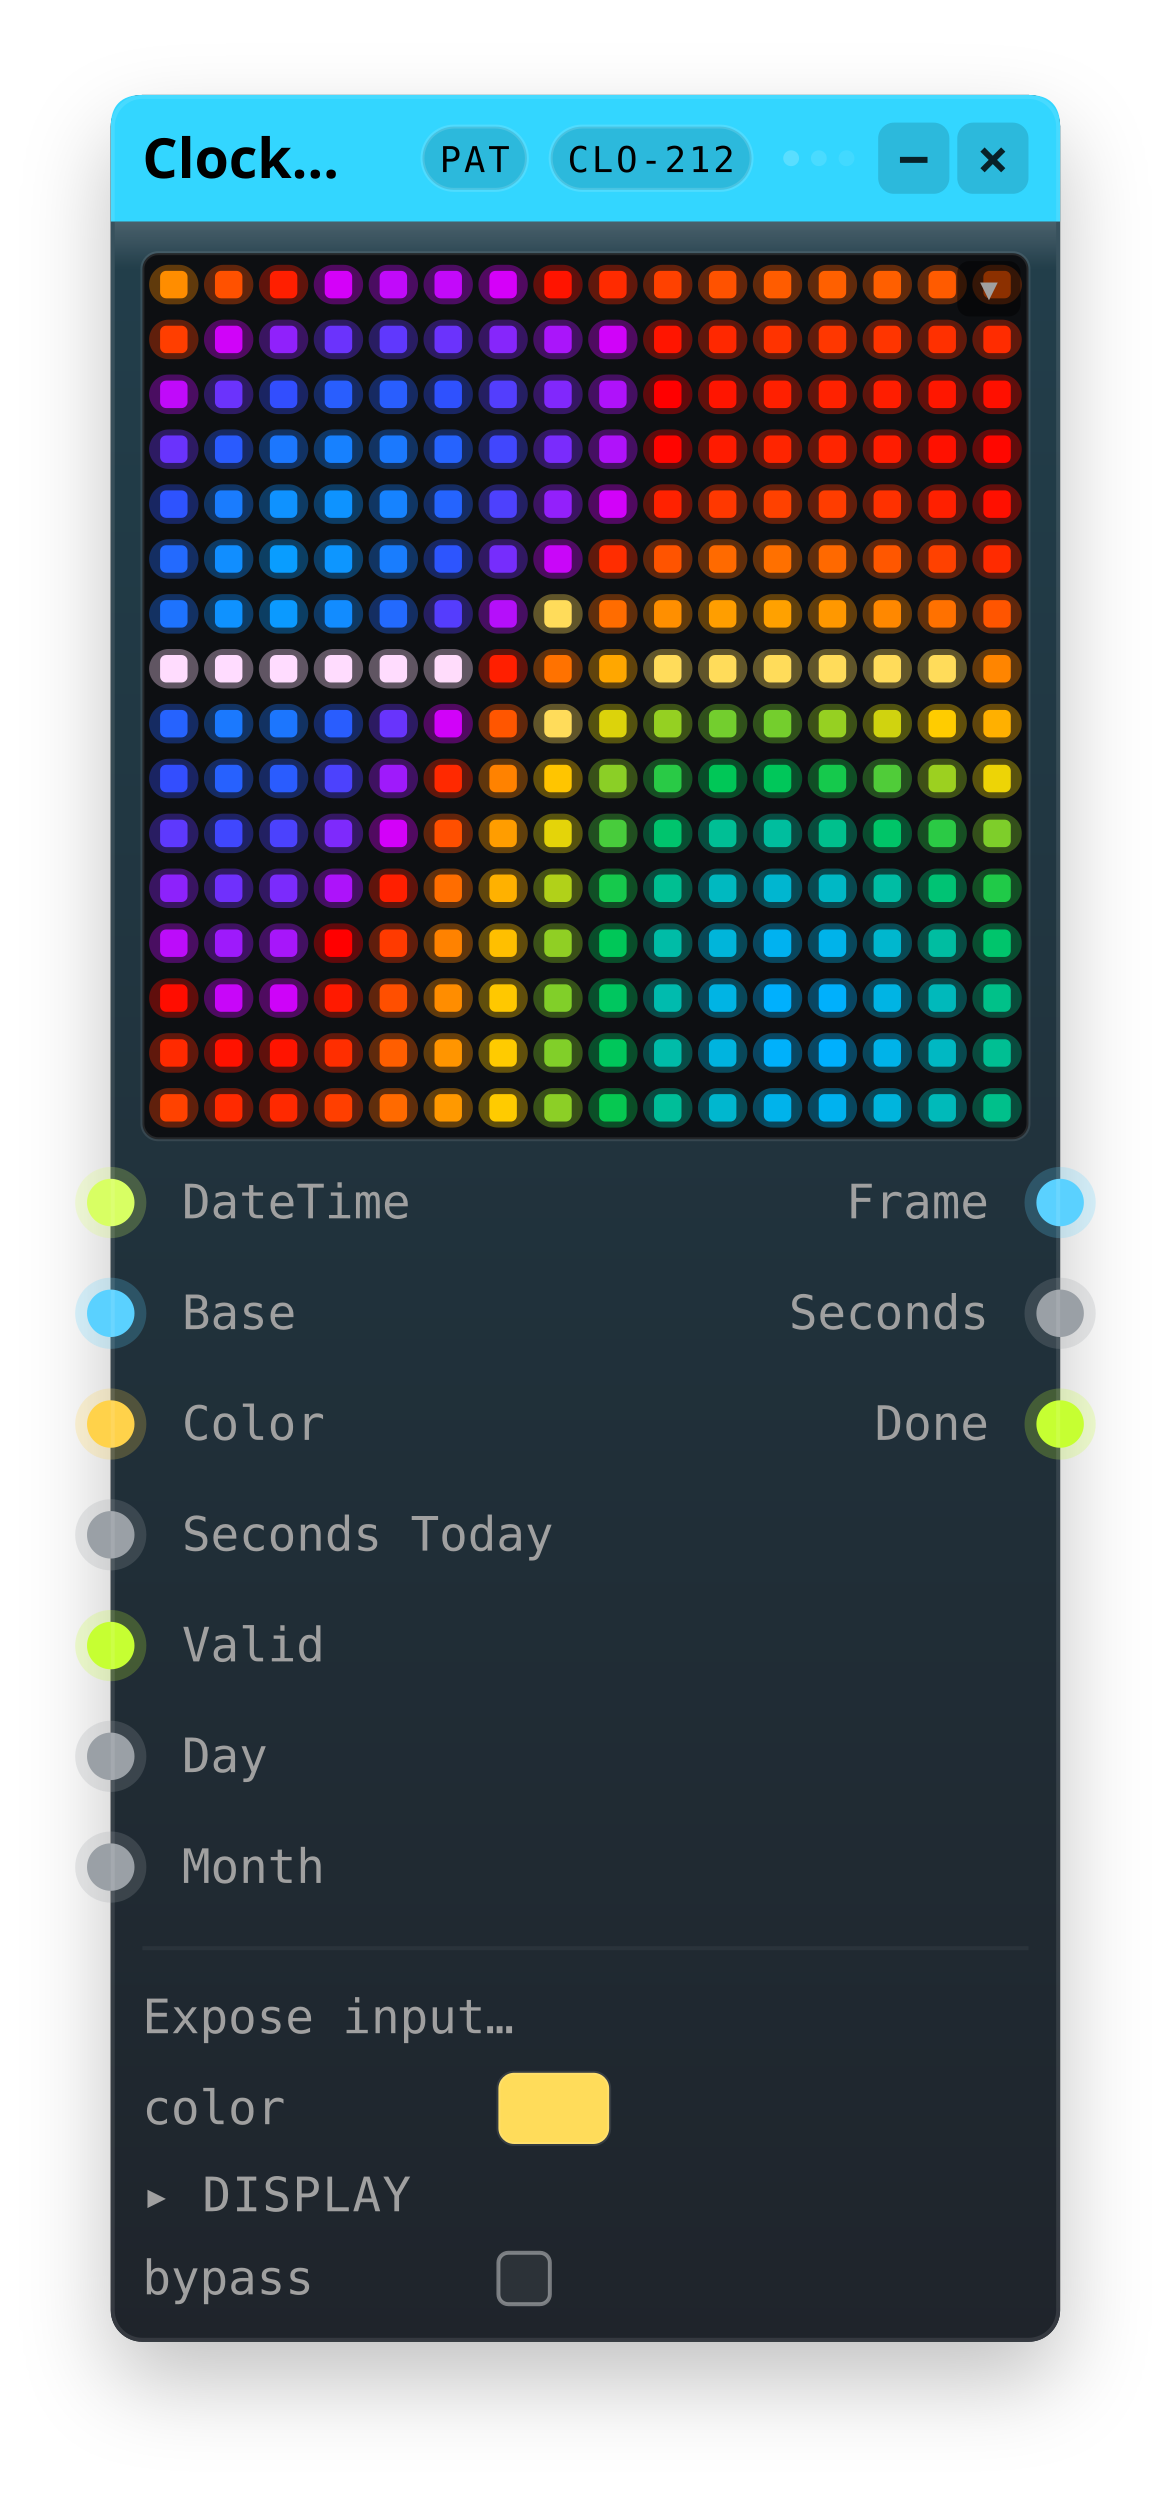
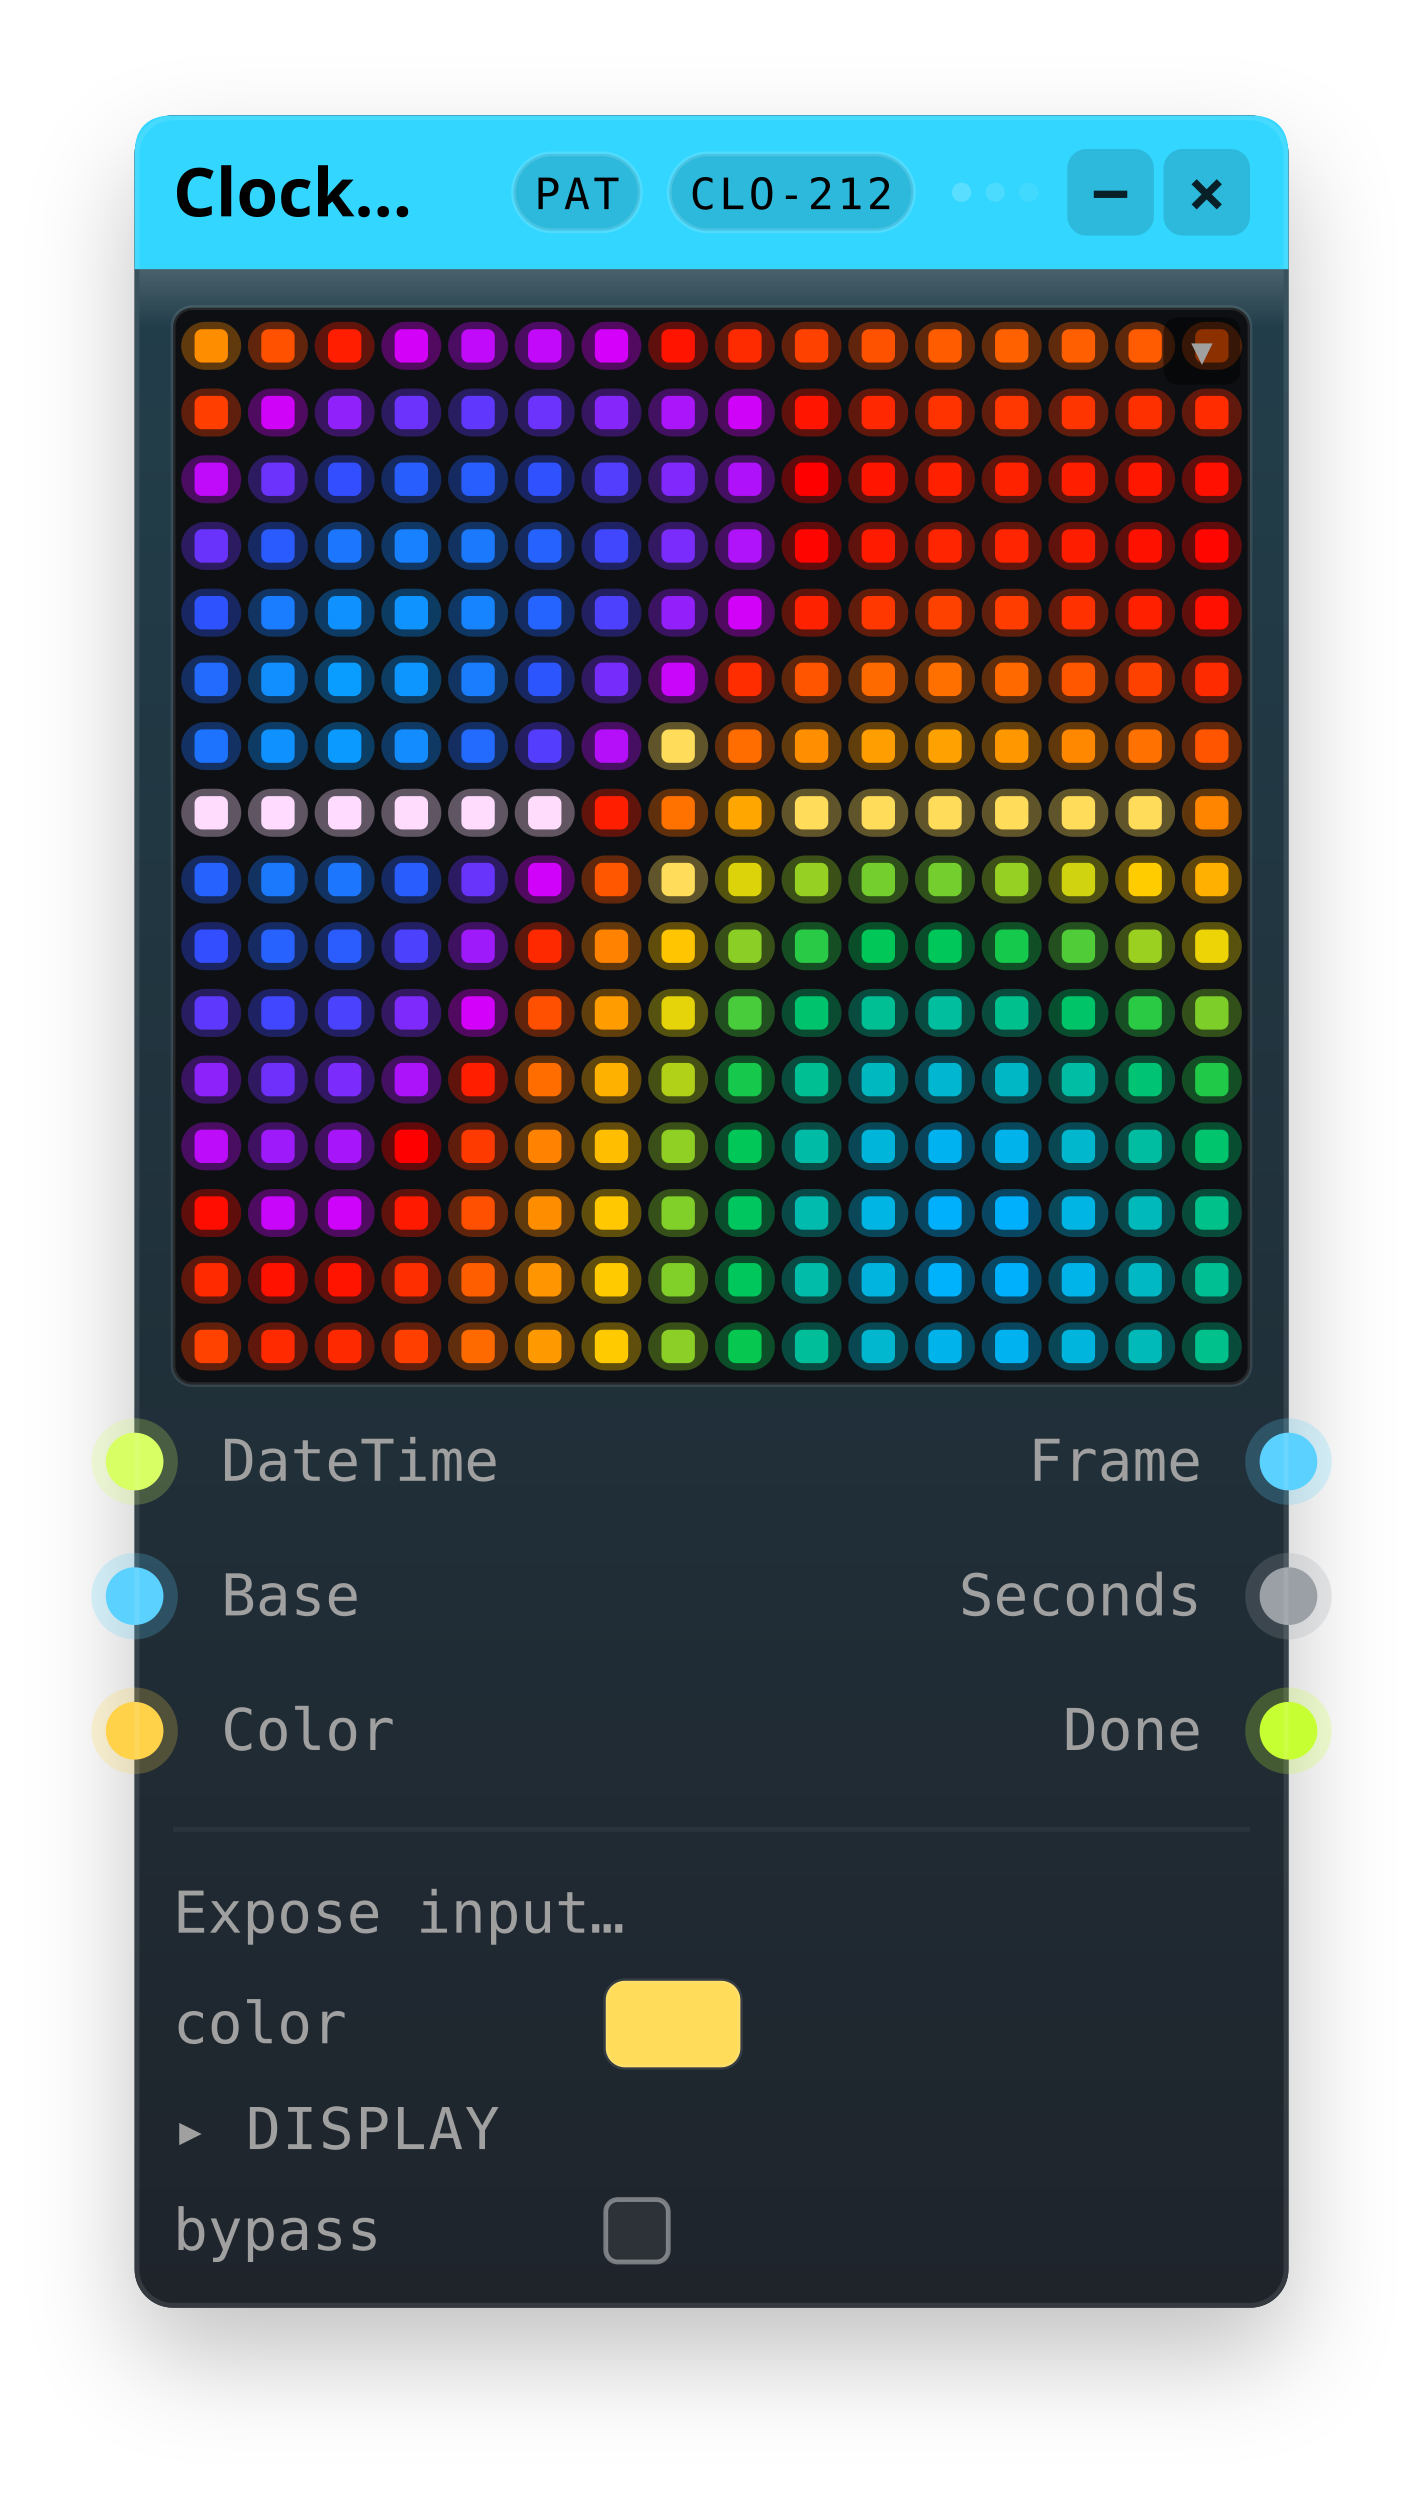
- <svg xmlns="http://www.w3.org/2000/svg" viewBox="0 0 296 632" width="296" height="632" role="img" aria-label="Clock Display node">
+ <svg xmlns="http://www.w3.org/2000/svg" viewBox="0 0 296 520" width="296" height="520" role="img" aria-label="Clock Display node">
  <defs>
    <filter id="shadow" x="-20%" y="-20%" width="140%" height="160%">
      <feDropShadow dx="0" dy="10" stdDeviation="11" flood-color="#000" flood-opacity="0.24" />
    </filter>
    <filter id="grey">
      <feColorMatrix type="saturate" values="0" />
    </filter>
    <linearGradient id="headerGlow" x1="0" y1="0" x2="0" y2="1">
      <stop offset="0" stop-color="#fff" stop-opacity="1" />
      <stop offset="1" stop-color="#fff" stop-opacity="0" />
    </linearGradient>
    <g id="lamp-6.94x6.94">
      <rect x="-2.78" y="-1.53" width="12.49" height="9.99" rx="5.00" fill-opacity="0.34" />
      <rect width="6.94" height="6.94" rx="1.53" />
    </g>
  </defs>
  <g transform="translate(28,24)">
    <defs>
      <linearGradient id="tint-pattern" x1="0" y1="0" x2="0" y2="1">
        <stop offset="0" stop-color="#22404d" />
        <stop offset="1" stop-color="#1f242b" />
      </linearGradient>
    </defs>
-     <rect x="0" y="0" width="240" height="568" rx="8" fill="#1f242b" filter="url(#shadow)" />
-     <rect x="0" y="0" width="240" height="568" rx="8" fill="url(#tint-pattern)" />
+     <rect x="0" y="0" width="240" height="456" rx="8" fill="#1f242b" filter="url(#shadow)" />
+     <rect x="0" y="0" width="240" height="456" rx="8" fill="url(#tint-pattern)" />
    <path d="M0,32 L0,8 Q0,0 8,0 L232,0 Q240,0 240,8 L240,32 Z" fill="#33d6ff" />
    <rect x="1" y="32" width="238" height="12" fill="url(#headerGlow)" opacity="0.18" />
    <text x="8" y="21" font-family="'Audiowide','Trebuchet MS','Arial Black',sans-serif" font-size="14" font-weight="600" fill="#000">Clock…</text>
    <rect x="78.8" y="8" width="26.4" height="16" rx="8" fill="rgba(0,0,0,0.14)" stroke="rgba(255,255,255,0.14)" />
    <text x="92" y="19.5" text-anchor="middle" font-family="'JetBrains Mono','Cascadia Mono','Consolas',monospace" font-size="9" letter-spacing="0.08em" fill="#000">PAT</text>
    <rect x="111.2" y="8" width="50.8" height="16" rx="8" fill="rgba(0,0,0,0.14)" stroke="rgba(255,255,255,0.14)" />
    <text x="136.6" y="19.5" text-anchor="middle" font-family="'JetBrains Mono','Cascadia Mono','Consolas',monospace" font-size="9" letter-spacing="0.08em" fill="#000">CLO-212</text>
    <circle cx="172" cy="16" r="2" fill="rgba(255,255,255,0.96)" opacity="0.2" />
    <circle cx="179" cy="16" r="2" fill="rgba(255,255,255,0.96)" opacity="0.12" />
    <circle cx="186" cy="16" r="2" fill="rgba(255,255,255,0.96)" opacity="0.08" />
    <rect x="194" y="7" width="18" height="18" rx="4" fill="rgba(0,0,0,0.14)" />
    <text x="203" y="20.5" text-anchor="middle" font-family="'JetBrains Mono','Cascadia Mono','Consolas',monospace" font-size="13" font-weight="700" fill="rgba(0,0,0,0.82)">−</text>
    <rect x="214" y="7" width="18" height="18" rx="4" fill="rgba(0,0,0,0.14)" />
    <text x="223" y="20.5" text-anchor="middle" font-family="'JetBrains Mono','Cascadia Mono','Consolas',monospace" font-size="13" font-weight="700" fill="rgba(0,0,0,0.82)">×</text>
    <rect x="8" y="40" width="224" height="224" rx="4" fill="#0d0f12" stroke="rgba(255,255,255,0.1)" />
    <use href="#lamp-6.94x6.94" x="12.47" y="44.47" fill="rgb(255,141,0)" />
    <use href="#lamp-6.94x6.94" x="26.34" y="44.47" fill="rgb(255,81,0)" />
    <use href="#lamp-6.94x6.94" x="40.22" y="44.47" fill="rgb(255,31,0)" />
    <use href="#lamp-6.94x6.94" x="54.09" y="44.47" fill="rgb(212,1,249)" />
    <use href="#lamp-6.94x6.94" x="67.97" y="44.47" fill="rgb(193,10,250)" />
    <use href="#lamp-6.94x6.94" x="81.84" y="44.47" fill="rgb(195,9,250)" />
    <use href="#lamp-6.94x6.94" x="95.72" y="44.47" fill="rgb(213,0,249)" />
    <use href="#lamp-6.94x6.94" x="109.59" y="44.47" fill="rgb(255,20,0)" />
    <use href="#lamp-6.94x6.94" x="123.47" y="44.47" fill="rgb(255,43,0)" />
    <use href="#lamp-6.94x6.94" x="137.34" y="44.47" fill="rgb(255,65,0)" />
    <use href="#lamp-6.94x6.94" x="151.22" y="44.47" fill="rgb(255,82,0)" />
    <use href="#lamp-6.94x6.94" x="165.09" y="44.47" fill="rgb(255,92,0)" />
    <use href="#lamp-6.94x6.94" x="178.97" y="44.47" fill="rgb(255,96,0)" />
    <use href="#lamp-6.94x6.94" x="192.84" y="44.47" fill="rgb(255,95,0)" />
    <use href="#lamp-6.94x6.94" x="206.72" y="44.47" fill="rgb(255,91,0)" />
    <use href="#lamp-6.94x6.94" x="220.59" y="44.47" fill="rgb(255,88,0)" />
    <use href="#lamp-6.94x6.94" x="12.47" y="58.34" fill="rgb(255,62,0)" />
    <use href="#lamp-6.94x6.94" x="26.34" y="58.34" fill="rgb(208,3,249)" />
    <use href="#lamp-6.94x6.94" x="40.22" y="58.34" fill="rgb(144,33,251)" />
    <use href="#lamp-6.94x6.94" x="54.09" y="58.34" fill="rgb(107,51,252)" />
    <use href="#lamp-6.94x6.94" x="67.97" y="58.34" fill="rgb(96,56,253)" />
    <use href="#lamp-6.94x6.94" x="81.84" y="58.34" fill="rgb(107,51,252)" />
    <use href="#lamp-6.94x6.94" x="95.72" y="58.34" fill="rgb(134,38,251)" />
    <use href="#lamp-6.94x6.94" x="109.59" y="58.34" fill="rgb(170,21,250)" />
    <use href="#lamp-6.94x6.94" x="123.47" y="58.34" fill="rgb(208,3,249)" />
    <use href="#lamp-6.94x6.94" x="137.34" y="58.34" fill="rgb(255,21,0)" />
    <use href="#lamp-6.94x6.94" x="151.22" y="58.34" fill="rgb(255,40,0)" />
    <use href="#lamp-6.94x6.94" x="165.09" y="58.34" fill="rgb(255,51,0)" />
    <use href="#lamp-6.94x6.94" x="178.97" y="58.34" fill="rgb(255,55,0)" />
    <use href="#lamp-6.94x6.94" x="192.84" y="58.34" fill="rgb(255,53,0)" />
    <use href="#lamp-6.94x6.94" x="206.72" y="58.34" fill="rgb(255,48,0)" />
    <use href="#lamp-6.94x6.94" x="220.59" y="58.34" fill="rgb(255,44,0)" />
    <use href="#lamp-6.94x6.94" x="12.47" y="72.22" fill="rgb(192,10,250)" />
    <use href="#lamp-6.94x6.94" x="26.34" y="72.22" fill="rgb(107,51,252)" />
    <use href="#lamp-6.94x6.94" x="40.22" y="72.22" fill="rgb(50,78,254)" />
    <use href="#lamp-6.94x6.94" x="54.09" y="72.22" fill="rgb(41,94,254)" />
    <use href="#lamp-6.94x6.94" x="67.97" y="72.22" fill="rgb(41,94,254)" />
    <use href="#lamp-6.94x6.94" x="81.84" y="72.22" fill="rgb(47,81,254)" />
    <use href="#lamp-6.94x6.94" x="95.72" y="72.22" fill="rgb(83,62,253)" />
    <use href="#lamp-6.94x6.94" x="109.59" y="72.22" fill="rgb(129,40,252)" />
    <use href="#lamp-6.94x6.94" x="123.47" y="72.22" fill="rgb(175,18,250)" />
    <use href="#lamp-6.94x6.94" x="137.34" y="72.22" fill="rgb(255,0,0)" />
    <use href="#lamp-6.94x6.94" x="151.22" y="72.22" fill="rgb(255,21,0)" />
    <use href="#lamp-6.94x6.94" x="165.09" y="72.22" fill="rgb(255,32,0)" />
    <use href="#lamp-6.94x6.94" x="178.97" y="72.22" fill="rgb(255,34,0)" />
    <use href="#lamp-6.94x6.94" x="192.84" y="72.22" fill="rgb(255,30,0)" />
    <use href="#lamp-6.94x6.94" x="206.72" y="72.22" fill="rgb(255,23,0)" />
    <use href="#lamp-6.94x6.94" x="220.59" y="72.22" fill="rgb(255,16,0)" />
    <use href="#lamp-6.94x6.94" x="12.47" y="86.09" fill="rgb(106,51,252)" />
    <use href="#lamp-6.94x6.94" x="26.34" y="86.09" fill="rgb(42,91,254)" />
    <use href="#lamp-6.94x6.94" x="40.22" y="86.09" fill="rgb(28,119,254)" />
    <use href="#lamp-6.94x6.94" x="54.09" y="86.09" fill="rgb(23,129,255)" />
    <use href="#lamp-6.94x6.94" x="67.97" y="86.09" fill="rgb(27,121,254)" />
    <use href="#lamp-6.94x6.94" x="81.84" y="86.09" fill="rgb(38,99,254)" />
    <use href="#lamp-6.94x6.94" x="95.72" y="86.09" fill="rgb(65,71,253)" />
    <use href="#lamp-6.94x6.94" x="109.59" y="86.09" fill="rgb(122,44,252)" />
    <use href="#lamp-6.94x6.94" x="123.47" y="86.09" fill="rgb(176,18,250)" />
    <use href="#lamp-6.94x6.94" x="137.34" y="86.09" fill="rgb(255,5,0)" />
    <use href="#lamp-6.94x6.94" x="151.22" y="86.09" fill="rgb(255,27,0)" />
    <use href="#lamp-6.94x6.94" x="165.09" y="86.09" fill="rgb(255,37,0)" />
    <use href="#lamp-6.94x6.94" x="178.97" y="86.09" fill="rgb(255,37,0)" />
    <use href="#lamp-6.94x6.94" x="192.84" y="86.09" fill="rgb(255,29,0)" />
    <use href="#lamp-6.94x6.94" x="206.72" y="86.09" fill="rgb(255,17,0)" />
    <use href="#lamp-6.94x6.94" x="220.59" y="86.09" fill="rgb(255,7,0)" />
    <use href="#lamp-6.94x6.94" x="12.47" y="99.97" fill="rgb(46,83,254)" />
    <use href="#lamp-6.94x6.94" x="26.34" y="99.97" fill="rgb(26,124,254)" />
    <use href="#lamp-6.94x6.94" x="40.22" y="99.97" fill="rgb(15,146,255)" />
    <use href="#lamp-6.94x6.94" x="54.09" y="99.97" fill="rgb(14,147,255)" />
    <use href="#lamp-6.94x6.94" x="67.97" y="99.97" fill="rgb(22,131,255)" />
    <use href="#lamp-6.94x6.94" x="81.84" y="99.97" fill="rgb(37,100,254)" />
    <use href="#lamp-6.94x6.94" x="95.72" y="99.97" fill="rgb(77,65,253)" />
    <use href="#lamp-6.94x6.94" x="109.59" y="99.97" fill="rgb(147,32,251)" />
    <use href="#lamp-6.94x6.94" x="123.47" y="99.97" fill="rgb(210,2,249)" />
    <use href="#lamp-6.94x6.94" x="137.34" y="99.97" fill="rgb(255,34,0)" />
    <use href="#lamp-6.94x6.94" x="151.22" y="99.97" fill="rgb(255,56,0)" />
    <use href="#lamp-6.94x6.94" x="165.09" y="99.97" fill="rgb(255,65,0)" />
    <use href="#lamp-6.94x6.94" x="178.97" y="99.97" fill="rgb(255,61,0)" />
    <use href="#lamp-6.94x6.94" x="192.84" y="99.97" fill="rgb(255,49,0)" />
    <use href="#lamp-6.94x6.94" x="206.72" y="99.97" fill="rgb(255,32,0)" />
    <use href="#lamp-6.94x6.94" x="220.59" y="99.97" fill="rgb(255,16,0)" />
    <use href="#lamp-6.94x6.94" x="12.47" y="113.84" fill="rgb(35,106,254)" />
    <use href="#lamp-6.94x6.94" x="26.34" y="113.84" fill="rgb(17,142,255)" />
    <use href="#lamp-6.94x6.94" x="40.22" y="113.84" fill="rgb(9,157,255)" />
    <use href="#lamp-6.94x6.94" x="54.09" y="113.84" fill="rgb(13,150,255)" />
    <use href="#lamp-6.94x6.94" x="67.97" y="113.84" fill="rgb(25,125,254)" />
    <use href="#lamp-6.94x6.94" x="81.84" y="113.84" fill="rgb(45,85,254)" />
    <use href="#lamp-6.94x6.94" x="95.72" y="113.84" fill="rgb(118,45,252)" />
    <use href="#lamp-6.94x6.94" x="109.59" y="113.84" fill="rgb(201,6,249)" />
    <use href="#lamp-6.94x6.94" x="123.47" y="113.84" fill="rgb(255,45,0)" />
    <use href="#lamp-6.94x6.94" x="137.34" y="113.84" fill="rgb(255,84,0)" />
    <use href="#lamp-6.94x6.94" x="151.22" y="113.84" fill="rgb(255,106,0)" />
    <use href="#lamp-6.94x6.94" x="165.09" y="113.84" fill="rgb(255,112,0)" />
    <use href="#lamp-6.94x6.94" x="178.97" y="113.84" fill="rgb(255,105,0)" />
    <use href="#lamp-6.94x6.94" x="192.84" y="113.84" fill="rgb(255,87,0)" />
    <use href="#lamp-6.94x6.94" x="206.72" y="113.84" fill="rgb(255,65,0)" />
    <use href="#lamp-6.94x6.94" x="220.59" y="113.84" fill="rgb(255,43,0)" />
    <use href="#lamp-6.94x6.94" x="12.47" y="127.72" fill="rgb(30,115,254)" />
    <use href="#lamp-6.94x6.94" x="26.34" y="127.72" fill="rgb(15,146,255)" />
    <use href="#lamp-6.94x6.94" x="40.22" y="127.72" fill="rgb(11,154,255)" />
    <use href="#lamp-6.94x6.94" x="54.09" y="127.72" fill="rgb(18,140,255)" />
    <use href="#lamp-6.94x6.94" x="67.97" y="127.72" fill="rgb(35,106,254)" />
    <use href="#lamp-6.94x6.94" x="81.84" y="127.72" fill="rgb(85,61,253)" />
    <use href="#lamp-6.94x6.94" x="95.72" y="127.72" fill="rgb(181,15,250)" />
    <use href="#lamp-6.94x6.94" x="109.59" y="127.72" fill="rgb(255,220,90)" />
    <use href="#lamp-6.94x6.94" x="123.47" y="127.72" fill="rgb(255,108,0)" />
    <use href="#lamp-6.94x6.94" x="137.34" y="127.72" fill="rgb(255,143,0)" />
    <use href="#lamp-6.94x6.94" x="151.22" y="127.72" fill="rgb(255,158,0)" />
    <use href="#lamp-6.94x6.94" x="165.09" y="127.72" fill="rgb(255,161,0)" />
    <use href="#lamp-6.94x6.94" x="178.97" y="127.72" fill="rgb(255,152,0)" />
    <use href="#lamp-6.94x6.94" x="192.84" y="127.72" fill="rgb(255,136,0)" />
    <use href="#lamp-6.94x6.94" x="206.72" y="127.72" fill="rgb(255,113,0)" />
    <use href="#lamp-6.94x6.94" x="220.59" y="127.72" fill="rgb(255,85,0)" />
    <use href="#lamp-6.94x6.94" x="12.47" y="141.59" fill="rgb(255,220,254)" />
    <use href="#lamp-6.94x6.94" x="26.34" y="141.59" fill="rgb(255,220,255)" />
    <use href="#lamp-6.94x6.94" x="40.22" y="141.59" fill="rgb(255,220,255)" />
    <use href="#lamp-6.94x6.94" x="54.09" y="141.59" fill="rgb(255,220,254)" />
    <use href="#lamp-6.94x6.94" x="67.97" y="141.59" fill="rgb(255,220,254)" />
    <use href="#lamp-6.94x6.94" x="81.84" y="141.59" fill="rgb(255,220,251)" />
    <use href="#lamp-6.94x6.94" x="95.72" y="141.59" fill="rgb(255,31,0)" />
    <use href="#lamp-6.94x6.94" x="109.59" y="141.59" fill="rgb(255,114,0)" />
    <use href="#lamp-6.94x6.94" x="123.47" y="141.59" fill="rgb(255,167,0)" />
    <use href="#lamp-6.94x6.94" x="137.34" y="141.59" fill="rgb(255,220,90)" />
    <use href="#lamp-6.94x6.94" x="151.22" y="141.59" fill="rgb(255,220,90)" />
    <use href="#lamp-6.94x6.94" x="165.09" y="141.59" fill="rgb(255,220,90)" />
    <use href="#lamp-6.94x6.94" x="178.97" y="141.59" fill="rgb(255,220,90)" />
    <use href="#lamp-6.94x6.94" x="192.84" y="141.59" fill="rgb(255,220,90)" />
    <use href="#lamp-6.94x6.94" x="206.72" y="141.59" fill="rgb(255,220,90)" />
    <use href="#lamp-6.94x6.94" x="220.59" y="141.59" fill="rgb(255,133,0)" />
    <use href="#lamp-6.94x6.94" x="12.47" y="155.47" fill="rgb(38,99,254)" />
    <use href="#lamp-6.94x6.94" x="26.34" y="155.47" fill="rgb(27,121,254)" />
    <use href="#lamp-6.94x6.94" x="40.22" y="155.47" fill="rgb(28,118,254)" />
    <use href="#lamp-6.94x6.94" x="54.09" y="155.47" fill="rgb(41,93,254)" />
    <use href="#lamp-6.94x6.94" x="67.97" y="155.47" fill="rgb(104,52,252)" />
    <use href="#lamp-6.94x6.94" x="81.84" y="155.47" fill="rgb(209,2,249)" />
    <use href="#lamp-6.94x6.94" x="95.72" y="155.47" fill="rgb(255,86,0)" />
    <use href="#lamp-6.94x6.94" x="109.59" y="155.47" fill="rgb(255,220,90)" />
    <use href="#lamp-6.94x6.94" x="123.47" y="155.47" fill="rgb(220,211,11)" />
    <use href="#lamp-6.94x6.94" x="137.34" y="155.47" fill="rgb(149,208,34)" />
    <use href="#lamp-6.94x6.94" x="151.22" y="155.47" fill="rgb(115,206,46)" />
    <use href="#lamp-6.94x6.94" x="165.09" y="155.47" fill="rgb(116,206,45)" />
    <use href="#lamp-6.94x6.94" x="178.97" y="155.47" fill="rgb(150,208,34)" />
    <use href="#lamp-6.94x6.94" x="192.84" y="155.47" fill="rgb(208,211,15)" />
    <use href="#lamp-6.94x6.94" x="206.72" y="155.47" fill="rgb(255,204,0)" />
    <use href="#lamp-6.94x6.94" x="220.59" y="155.47" fill="rgb(255,176,0)" />
    <use href="#lamp-6.94x6.94" x="12.47" y="169.34" fill="rgb(51,78,254)" />
    <use href="#lamp-6.94x6.94" x="26.34" y="169.34" fill="rgb(39,97,254)" />
    <use href="#lamp-6.94x6.94" x="40.22" y="169.34" fill="rgb(42,92,254)" />
    <use href="#lamp-6.94x6.94" x="54.09" y="169.34" fill="rgb(76,66,253)" />
    <use href="#lamp-6.94x6.94" x="67.97" y="169.34" fill="rgb(159,26,251)" />
    <use href="#lamp-6.94x6.94" x="81.84" y="169.34" fill="rgb(255,41,0)" />
    <use href="#lamp-6.94x6.94" x="95.72" y="169.34" fill="rgb(255,130,0)" />
    <use href="#lamp-6.94x6.94" x="109.59" y="169.34" fill="rgb(255,197,0)" />
    <use href="#lamp-6.94x6.94" x="123.47" y="169.34" fill="rgb(139,207,38)" />
    <use href="#lamp-6.94x6.94" x="137.34" y="169.34" fill="rgb(41,202,70)" />
    <use href="#lamp-6.94x6.94" x="151.22" y="169.34" fill="rgb(0,199,87)" />
    <use href="#lamp-6.94x6.94" x="165.09" y="169.34" fill="rgb(0,199,90)" />
    <use href="#lamp-6.94x6.94" x="178.97" y="169.34" fill="rgb(21,201,76)" />
    <use href="#lamp-6.94x6.94" x="192.84" y="169.34" fill="rgb(80,204,57)" />
    <use href="#lamp-6.94x6.94" x="206.72" y="169.34" fill="rgb(156,208,32)" />
    <use href="#lamp-6.94x6.94" x="220.59" y="169.34" fill="rgb(237,212,6)" />
    <use href="#lamp-6.94x6.94" x="12.47" y="183.22" fill="rgb(94,57,253)" />
    <use href="#lamp-6.94x6.94" x="26.34" y="183.22" fill="rgb(64,71,254)" />
    <use href="#lamp-6.94x6.94" x="40.22" y="183.22" fill="rgb(75,66,253)" />
    <use href="#lamp-6.94x6.94" x="54.09" y="183.22" fill="rgb(126,42,252)" />
    <use href="#lamp-6.94x6.94" x="67.97" y="183.22" fill="rgb(211,1,249)" />
    <use href="#lamp-6.94x6.94" x="81.84" y="183.22" fill="rgb(255,79,0)" />
    <use href="#lamp-6.94x6.94" x="95.72" y="183.22" fill="rgb(255,157,0)" />
    <use href="#lamp-6.94x6.94" x="109.59" y="183.22" fill="rgb(228,212,9)" />
    <use href="#lamp-6.94x6.94" x="123.47" y="183.22" fill="rgb(72,204,60)" />
    <use href="#lamp-6.94x6.94" x="137.34" y="183.22" fill="rgb(0,196,109)" />
    <use href="#lamp-6.94x6.94" x="151.22" y="183.22" fill="rgb(0,191,149)" />
    <use href="#lamp-6.94x6.94" x="165.09" y="183.22" fill="rgb(0,190,158)" />
    <use href="#lamp-6.94x6.94" x="178.97" y="183.22" fill="rgb(0,192,141)" />
    <use href="#lamp-6.94x6.94" x="192.84" y="183.22" fill="rgb(0,197,104)" />
    <use href="#lamp-6.94x6.94" x="206.72" y="183.22" fill="rgb(43,202,69)" />
    <use href="#lamp-6.94x6.94" x="220.59" y="183.22" fill="rgb(126,206,42)" />
    <use href="#lamp-6.94x6.94" x="12.47" y="197.09" fill="rgb(141,34,251)" />
    <use href="#lamp-6.94x6.94" x="26.34" y="197.09" fill="rgb(112,48,252)" />
    <use href="#lamp-6.94x6.94" x="40.22" y="197.09" fill="rgb(123,43,252)" />
    <use href="#lamp-6.94x6.94" x="54.09" y="197.09" fill="rgb(173,19,250)" />
    <use href="#lamp-6.94x6.94" x="67.97" y="197.09" fill="rgb(255,31,0)" />
    <use href="#lamp-6.94x6.94" x="81.84" y="197.09" fill="rgb(255,109,0)" />
    <use href="#lamp-6.94x6.94" x="95.72" y="197.09" fill="rgb(255,177,0)" />
    <use href="#lamp-6.94x6.94" x="109.59" y="197.09" fill="rgb(177,209,25)" />
    <use href="#lamp-6.94x6.94" x="123.47" y="197.09" fill="rgb(22,201,76)" />
    <use href="#lamp-6.94x6.94" x="137.34" y="197.09" fill="rgb(0,191,146)" />
    <use href="#lamp-6.94x6.94" x="151.22" y="197.09" fill="rgb(0,185,192)" />
    <use href="#lamp-6.94x6.94" x="165.09" y="197.09" fill="rgb(0,182,208)" />
    <use href="#lamp-6.94x6.94" x="178.97" y="197.09" fill="rgb(0,184,197)" />
    <use href="#lamp-6.94x6.94" x="192.84" y="197.09" fill="rgb(0,189,164)" />
    <use href="#lamp-6.94x6.94" x="206.72" y="197.09" fill="rgb(0,195,116)" />
    <use href="#lamp-6.94x6.94" x="220.59" y="197.09" fill="rgb(32,202,72)" />
    <use href="#lamp-6.94x6.94" x="12.47" y="210.97" fill="rgb(188,12,250)" />
    <use href="#lamp-6.94x6.94" x="26.34" y="210.97" fill="rgb(158,26,251)" />
    <use href="#lamp-6.94x6.94" x="40.22" y="210.97" fill="rgb(167,22,250)" />
    <use href="#lamp-6.94x6.94" x="54.09" y="210.97" fill="rgb(255,0,0)" />
    <use href="#lamp-6.94x6.94" x="67.97" y="210.97" fill="rgb(255,58,0)" />
    <use href="#lamp-6.94x6.94" x="81.84" y="210.97" fill="rgb(255,130,0)" />
    <use href="#lamp-6.94x6.94" x="95.72" y="210.97" fill="rgb(255,191,0)" />
    <use href="#lamp-6.94x6.94" x="109.59" y="210.97" fill="rgb(144,207,36)" />
    <use href="#lamp-6.94x6.94" x="123.47" y="210.97" fill="rgb(0,199,88)" />
    <use href="#lamp-6.94x6.94" x="137.34" y="210.97" fill="rgb(0,188,167)" />
    <use href="#lamp-6.94x6.94" x="151.22" y="210.97" fill="rgb(0,181,218)" />
    <use href="#lamp-6.94x6.94" x="165.09" y="210.97" fill="rgb(0,178,240)" />
    <use href="#lamp-6.94x6.94" x="178.97" y="210.97" fill="rgb(0,179,234)" />
    <use href="#lamp-6.94x6.94" x="192.84" y="210.97" fill="rgb(0,183,206)" />
    <use href="#lamp-6.94x6.94" x="206.72" y="210.97" fill="rgb(0,189,161)" />
    <use href="#lamp-6.94x6.94" x="220.59" y="210.97" fill="rgb(0,197,108)" />
    <use href="#lamp-6.94x6.94" x="12.47" y="224.84" fill="rgb(255,13,0)" />
    <use href="#lamp-6.94x6.94" x="26.34" y="224.84" fill="rgb(200,6,249)" />
    <use href="#lamp-6.94x6.94" x="40.22" y="224.84" fill="rgb(206,3,249)" />
    <use href="#lamp-6.94x6.94" x="54.09" y="224.84" fill="rgb(255,26,0)" />
    <use href="#lamp-6.94x6.94" x="67.97" y="224.84" fill="rgb(255,79,0)" />
    <use href="#lamp-6.94x6.94" x="81.84" y="224.84" fill="rgb(255,141,0)" />
    <use href="#lamp-6.94x6.94" x="95.72" y="224.84" fill="rgb(255,200,0)" />
    <use href="#lamp-6.94x6.94" x="109.59" y="224.84" fill="rgb(129,207,41)" />
    <use href="#lamp-6.94x6.94" x="123.47" y="224.84" fill="rgb(0,198,95)" />
    <use href="#lamp-6.94x6.94" x="137.34" y="224.84" fill="rgb(0,187,174)" />
    <use href="#lamp-6.94x6.94" x="151.22" y="224.84" fill="rgb(0,180,228)" />
    <use href="#lamp-6.94x6.94" x="165.09" y="224.84" fill="rgb(0,176,253)" />
    <use href="#lamp-6.94x6.94" x="178.97" y="224.84" fill="rgb(0,176,252)" />
    <use href="#lamp-6.94x6.94" x="192.84" y="224.84" fill="rgb(0,180,228)" />
    <use href="#lamp-6.94x6.94" x="206.72" y="224.84" fill="rgb(0,185,187)" />
    <use href="#lamp-6.94x6.94" x="220.59" y="224.84" fill="rgb(0,193,137)" />
    <use href="#lamp-6.94x6.94" x="12.47" y="238.72" fill="rgb(255,42,0)" />
    <use href="#lamp-6.94x6.94" x="26.34" y="238.72" fill="rgb(255,18,0)" />
    <use href="#lamp-6.94x6.94" x="40.22" y="238.72" fill="rgb(255,20,0)" />
    <use href="#lamp-6.94x6.94" x="54.09" y="238.72" fill="rgb(255,46,0)" />
    <use href="#lamp-6.94x6.94" x="67.97" y="238.72" fill="rgb(255,94,0)" />
    <use href="#lamp-6.94x6.94" x="81.84" y="238.72" fill="rgb(255,149,0)" />
    <use href="#lamp-6.94x6.94" x="95.72" y="238.72" fill="rgb(255,203,0)" />
    <use href="#lamp-6.94x6.94" x="109.59" y="238.72" fill="rgb(129,207,41)" />
    <use href="#lamp-6.94x6.94" x="123.47" y="238.72" fill="rgb(0,199,91)" />
    <use href="#lamp-6.94x6.94" x="137.34" y="238.72" fill="rgb(0,188,169)" />
    <use href="#lamp-6.94x6.94" x="151.22" y="238.72" fill="rgb(0,180,223)" />
    <use href="#lamp-6.94x6.94" x="165.09" y="238.72" fill="rgb(0,177,251)" />
    <use href="#lamp-6.94x6.94" x="178.97" y="238.72" fill="rgb(0,176,253)" />
    <use href="#lamp-6.94x6.94" x="192.84" y="238.72" fill="rgb(0,179,233)" />
    <use href="#lamp-6.94x6.94" x="206.72" y="238.72" fill="rgb(0,184,195)" />
    <use href="#lamp-6.94x6.94" x="220.59" y="238.72" fill="rgb(0,191,147)" />
    <use href="#lamp-6.94x6.94" x="12.47" y="252.59" fill="rgb(255,66,0)" />
    <use href="#lamp-6.94x6.94" x="26.34" y="252.59" fill="rgb(255,42,0)" />
    <use href="#lamp-6.94x6.94" x="40.22" y="252.59" fill="rgb(255,41,0)" />
    <use href="#lamp-6.94x6.94" x="54.09" y="252.59" fill="rgb(255,63,0)" />
    <use href="#lamp-6.94x6.94" x="67.97" y="252.59" fill="rgb(255,106,0)" />
    <use href="#lamp-6.94x6.94" x="81.84" y="252.59" fill="rgb(255,153,0)" />
    <use href="#lamp-6.94x6.94" x="95.72" y="252.59" fill="rgb(255,203,0)" />
    <use href="#lamp-6.94x6.94" x="109.59" y="252.59" fill="rgb(140,207,38)" />
    <use href="#lamp-6.94x6.94" x="123.47" y="252.59" fill="rgb(6,200,81)" />
    <use href="#lamp-6.94x6.94" x="137.34" y="252.59" fill="rgb(0,190,153)" />
    <use href="#lamp-6.94x6.94" x="151.22" y="252.59" fill="rgb(0,183,207)" />
    <use href="#lamp-6.94x6.94" x="165.09" y="252.59" fill="rgb(0,179,235)" />
    <use href="#lamp-6.94x6.94" x="178.97" y="252.59" fill="rgb(0,178,239)" />
    <use href="#lamp-6.94x6.94" x="192.84" y="252.59" fill="rgb(0,181,221)" />
    <use href="#lamp-6.94x6.94" x="206.72" y="252.59" fill="rgb(0,186,186)" />
    <use href="#lamp-6.94x6.94" x="220.59" y="252.59" fill="rgb(0,192,139)" />
    <rect x="214" y="42" width="16" height="14" rx="3" fill="rgba(0,0,0,0.45)" />
    <text x="222" y="52" text-anchor="middle" font-size="9" fill="#a0a0a0">▾</text>
    <circle cx="0" cy="280" r="9" fill="#d8ff63" opacity="0.22" />
    <circle cx="0" cy="280" r="6" fill="#d8ff63" />
    <text x="18" y="284" font-family="'JetBrains Mono','Cascadia Mono','Consolas',monospace" font-size="12" fill="#a0a0a0">DateTime</text>
    <circle cx="240" cy="280" r="9" fill="#5ad1ff" opacity="0.22" />
    <circle cx="240" cy="280" r="6" fill="#5ad1ff" />
    <text x="222" y="284" font-family="'JetBrains Mono','Cascadia Mono','Consolas',monospace" font-size="12" fill="#a0a0a0" text-anchor="end">Frame</text>
    <circle cx="0" cy="308" r="9" fill="#5ad1ff" opacity="0.22" />
    <circle cx="0" cy="308" r="6" fill="#5ad1ff" />
    <text x="18" y="312" font-family="'JetBrains Mono','Cascadia Mono','Consolas',monospace" font-size="12" fill="#a0a0a0">Base</text>
    <circle cx="240" cy="308" r="9" fill="#9aa0a6" opacity="0.22" />
    <circle cx="240" cy="308" r="6" fill="#9aa0a6" />
    <text x="222" y="312" font-family="'JetBrains Mono','Cascadia Mono','Consolas',monospace" font-size="12" fill="#a0a0a0" text-anchor="end">Seconds</text>
    <circle cx="0" cy="336" r="9" fill="#ffd24a" opacity="0.22" />
    <circle cx="0" cy="336" r="6" fill="#ffd24a" />
    <text x="18" y="340" font-family="'JetBrains Mono','Cascadia Mono','Consolas',monospace" font-size="12" fill="#a0a0a0">Color</text>
    <circle cx="240" cy="336" r="9" fill="#c6ff32" opacity="0.22" />
    <circle cx="240" cy="336" r="6" fill="#c6ff32" />
    <text x="222" y="340" font-family="'JetBrains Mono','Cascadia Mono','Consolas',monospace" font-size="12" fill="#a0a0a0" text-anchor="end">Done</text>
-     <circle cx="0" cy="364" r="9" fill="#9aa0a6" opacity="0.22" />
-     <circle cx="0" cy="364" r="6" fill="#9aa0a6" />
-     <text x="18" y="368" font-family="'JetBrains Mono','Cascadia Mono','Consolas',monospace" font-size="12" fill="#a0a0a0">Seconds Today</text>
-     <circle cx="0" cy="392" r="9" fill="#c6ff32" opacity="0.22" />
-     <circle cx="0" cy="392" r="6" fill="#c6ff32" />
-     <text x="18" y="396" font-family="'JetBrains Mono','Cascadia Mono','Consolas',monospace" font-size="12" fill="#a0a0a0">Valid</text>
-     <circle cx="0" cy="420" r="9" fill="#9aa0a6" opacity="0.22" />
-     <circle cx="0" cy="420" r="6" fill="#9aa0a6" />
-     <text x="18" y="424" font-family="'JetBrains Mono','Cascadia Mono','Consolas',monospace" font-size="12" fill="#a0a0a0">Day</text>
-     <circle cx="0" cy="448" r="9" fill="#9aa0a6" opacity="0.22" />
-     <circle cx="0" cy="448" r="6" fill="#9aa0a6" />
-     <text x="18" y="452" font-family="'JetBrains Mono','Cascadia Mono','Consolas',monospace" font-size="12" fill="#a0a0a0">Month</text>
-     <line x1="8" y1="468.5" x2="232" y2="468.5" stroke="rgba(255,255,255,0.05)" />
-     <text x="8" y="490" font-family="'JetBrains Mono','Cascadia Mono','Consolas',monospace" font-size="12" fill="#a0a0a0">Expose input…</text>
-     <text x="8" y="513" font-family="'JetBrains Mono','Cascadia Mono','Consolas',monospace" font-size="12" fill="#a0a0a0">color</text>
-     <rect x="98" y="500" width="28" height="18" rx="4" fill="rgb(255,220,90)" stroke="rgba(255,255,255,0.1)" />
-     <text x="8" y="535" font-family="'JetBrains Mono','Cascadia Mono','Consolas',monospace" font-size="12" fill="#a0a0a0" letter-spacing="0.03em">▸ DISPLAY</text>
-     <text x="8" y="556" font-family="'JetBrains Mono','Cascadia Mono','Consolas',monospace" font-size="12" fill="#a0a0a0">bypass</text>
+     <line x1="8" y1="356.5" x2="232" y2="356.5" stroke="rgba(255,255,255,0.05)" />
+     <text x="8" y="378" font-family="'JetBrains Mono','Cascadia Mono','Consolas',monospace" font-size="12" fill="#a0a0a0">Expose input…</text>
+     <text x="8" y="401" font-family="'JetBrains Mono','Cascadia Mono','Consolas',monospace" font-size="12" fill="#a0a0a0">color</text>
+     <rect x="98" y="388" width="28" height="18" rx="4" fill="rgb(255,220,90)" stroke="rgba(255,255,255,0.1)" />
+     <text x="8" y="423" font-family="'JetBrains Mono','Cascadia Mono','Consolas',monospace" font-size="12" fill="#a0a0a0" letter-spacing="0.03em">▸ DISPLAY</text>
+     <text x="8" y="444" font-family="'JetBrains Mono','Cascadia Mono','Consolas',monospace" font-size="12" fill="#a0a0a0">bypass</text>
    <g>
-       <rect x="98" y="545.5" width="13" height="13" rx="2.5" fill="rgba(255,255,255,0.06)" stroke="rgba(255,255,255,0.4)" />
+       <rect x="98" y="433.5" width="13" height="13" rx="2.5" fill="rgba(255,255,255,0.06)" stroke="rgba(255,255,255,0.4)" />
    </g>
-     <rect x="0.5" y="0.5" width="239" height="567" rx="7.5" fill="none" stroke="rgba(255,255,255,0.1)" />
+     <rect x="0.5" y="0.5" width="239" height="455" rx="7.5" fill="none" stroke="rgba(255,255,255,0.1)" />
  </g>
</svg>
